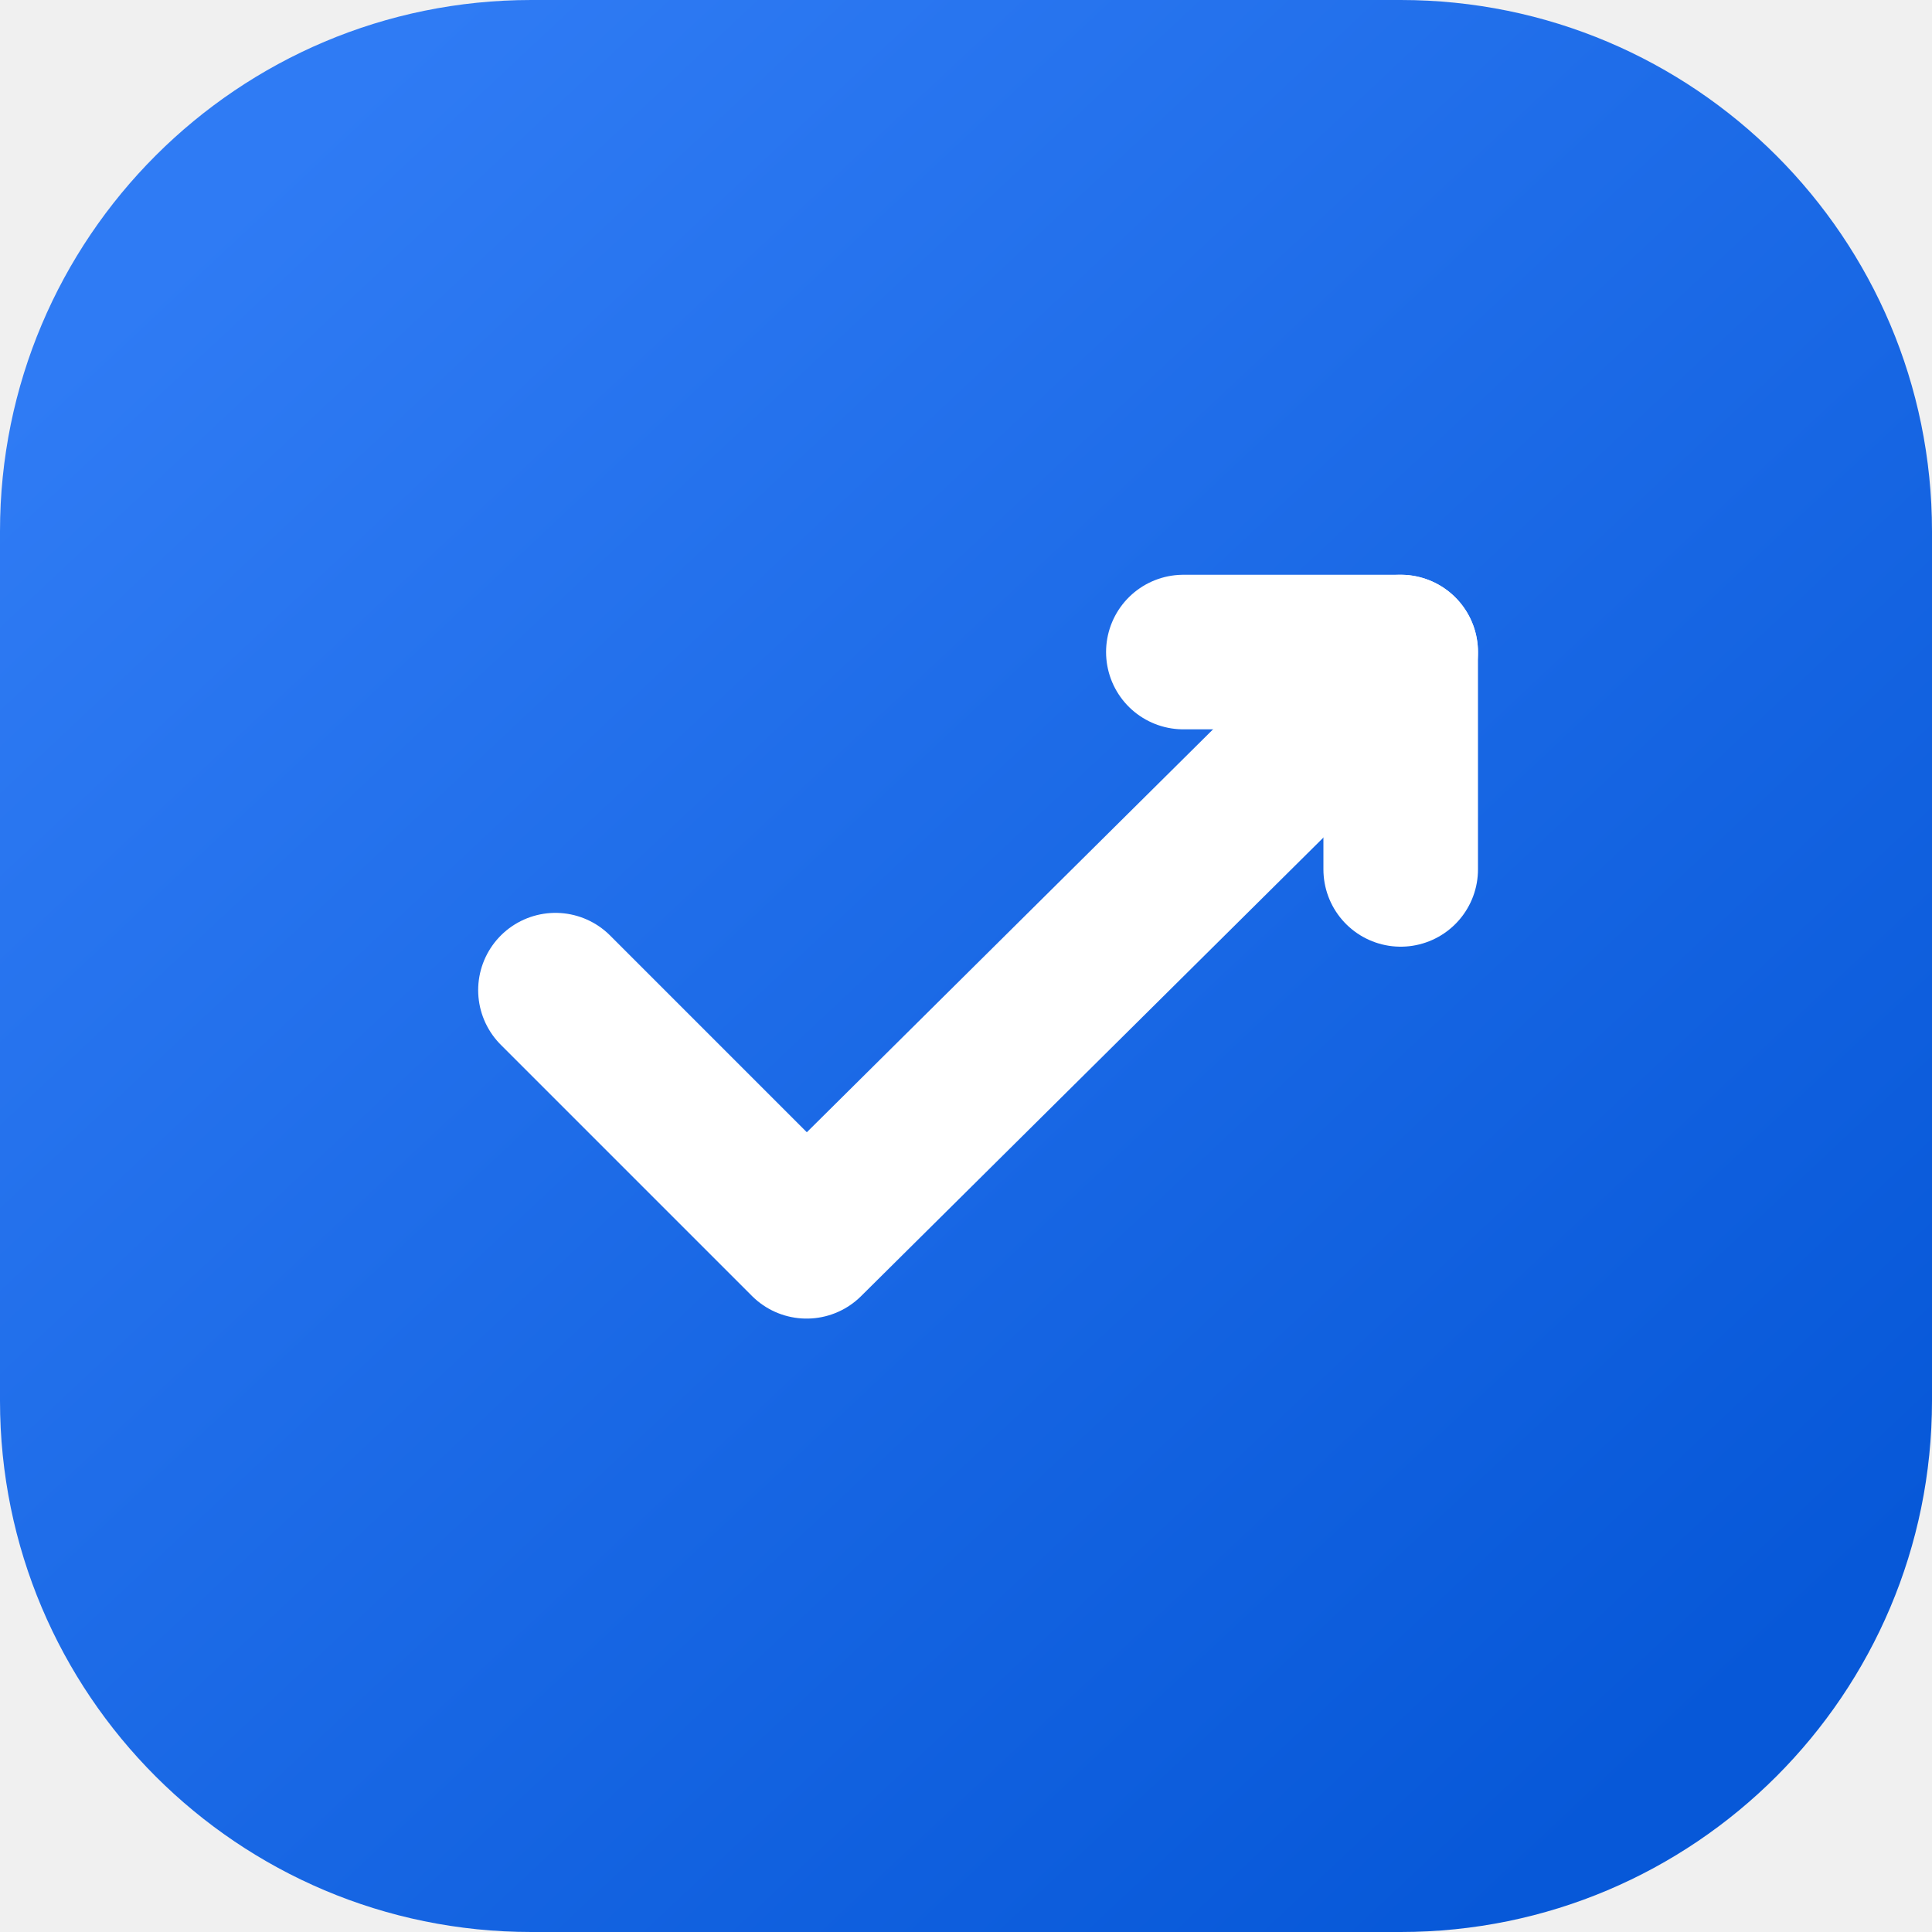
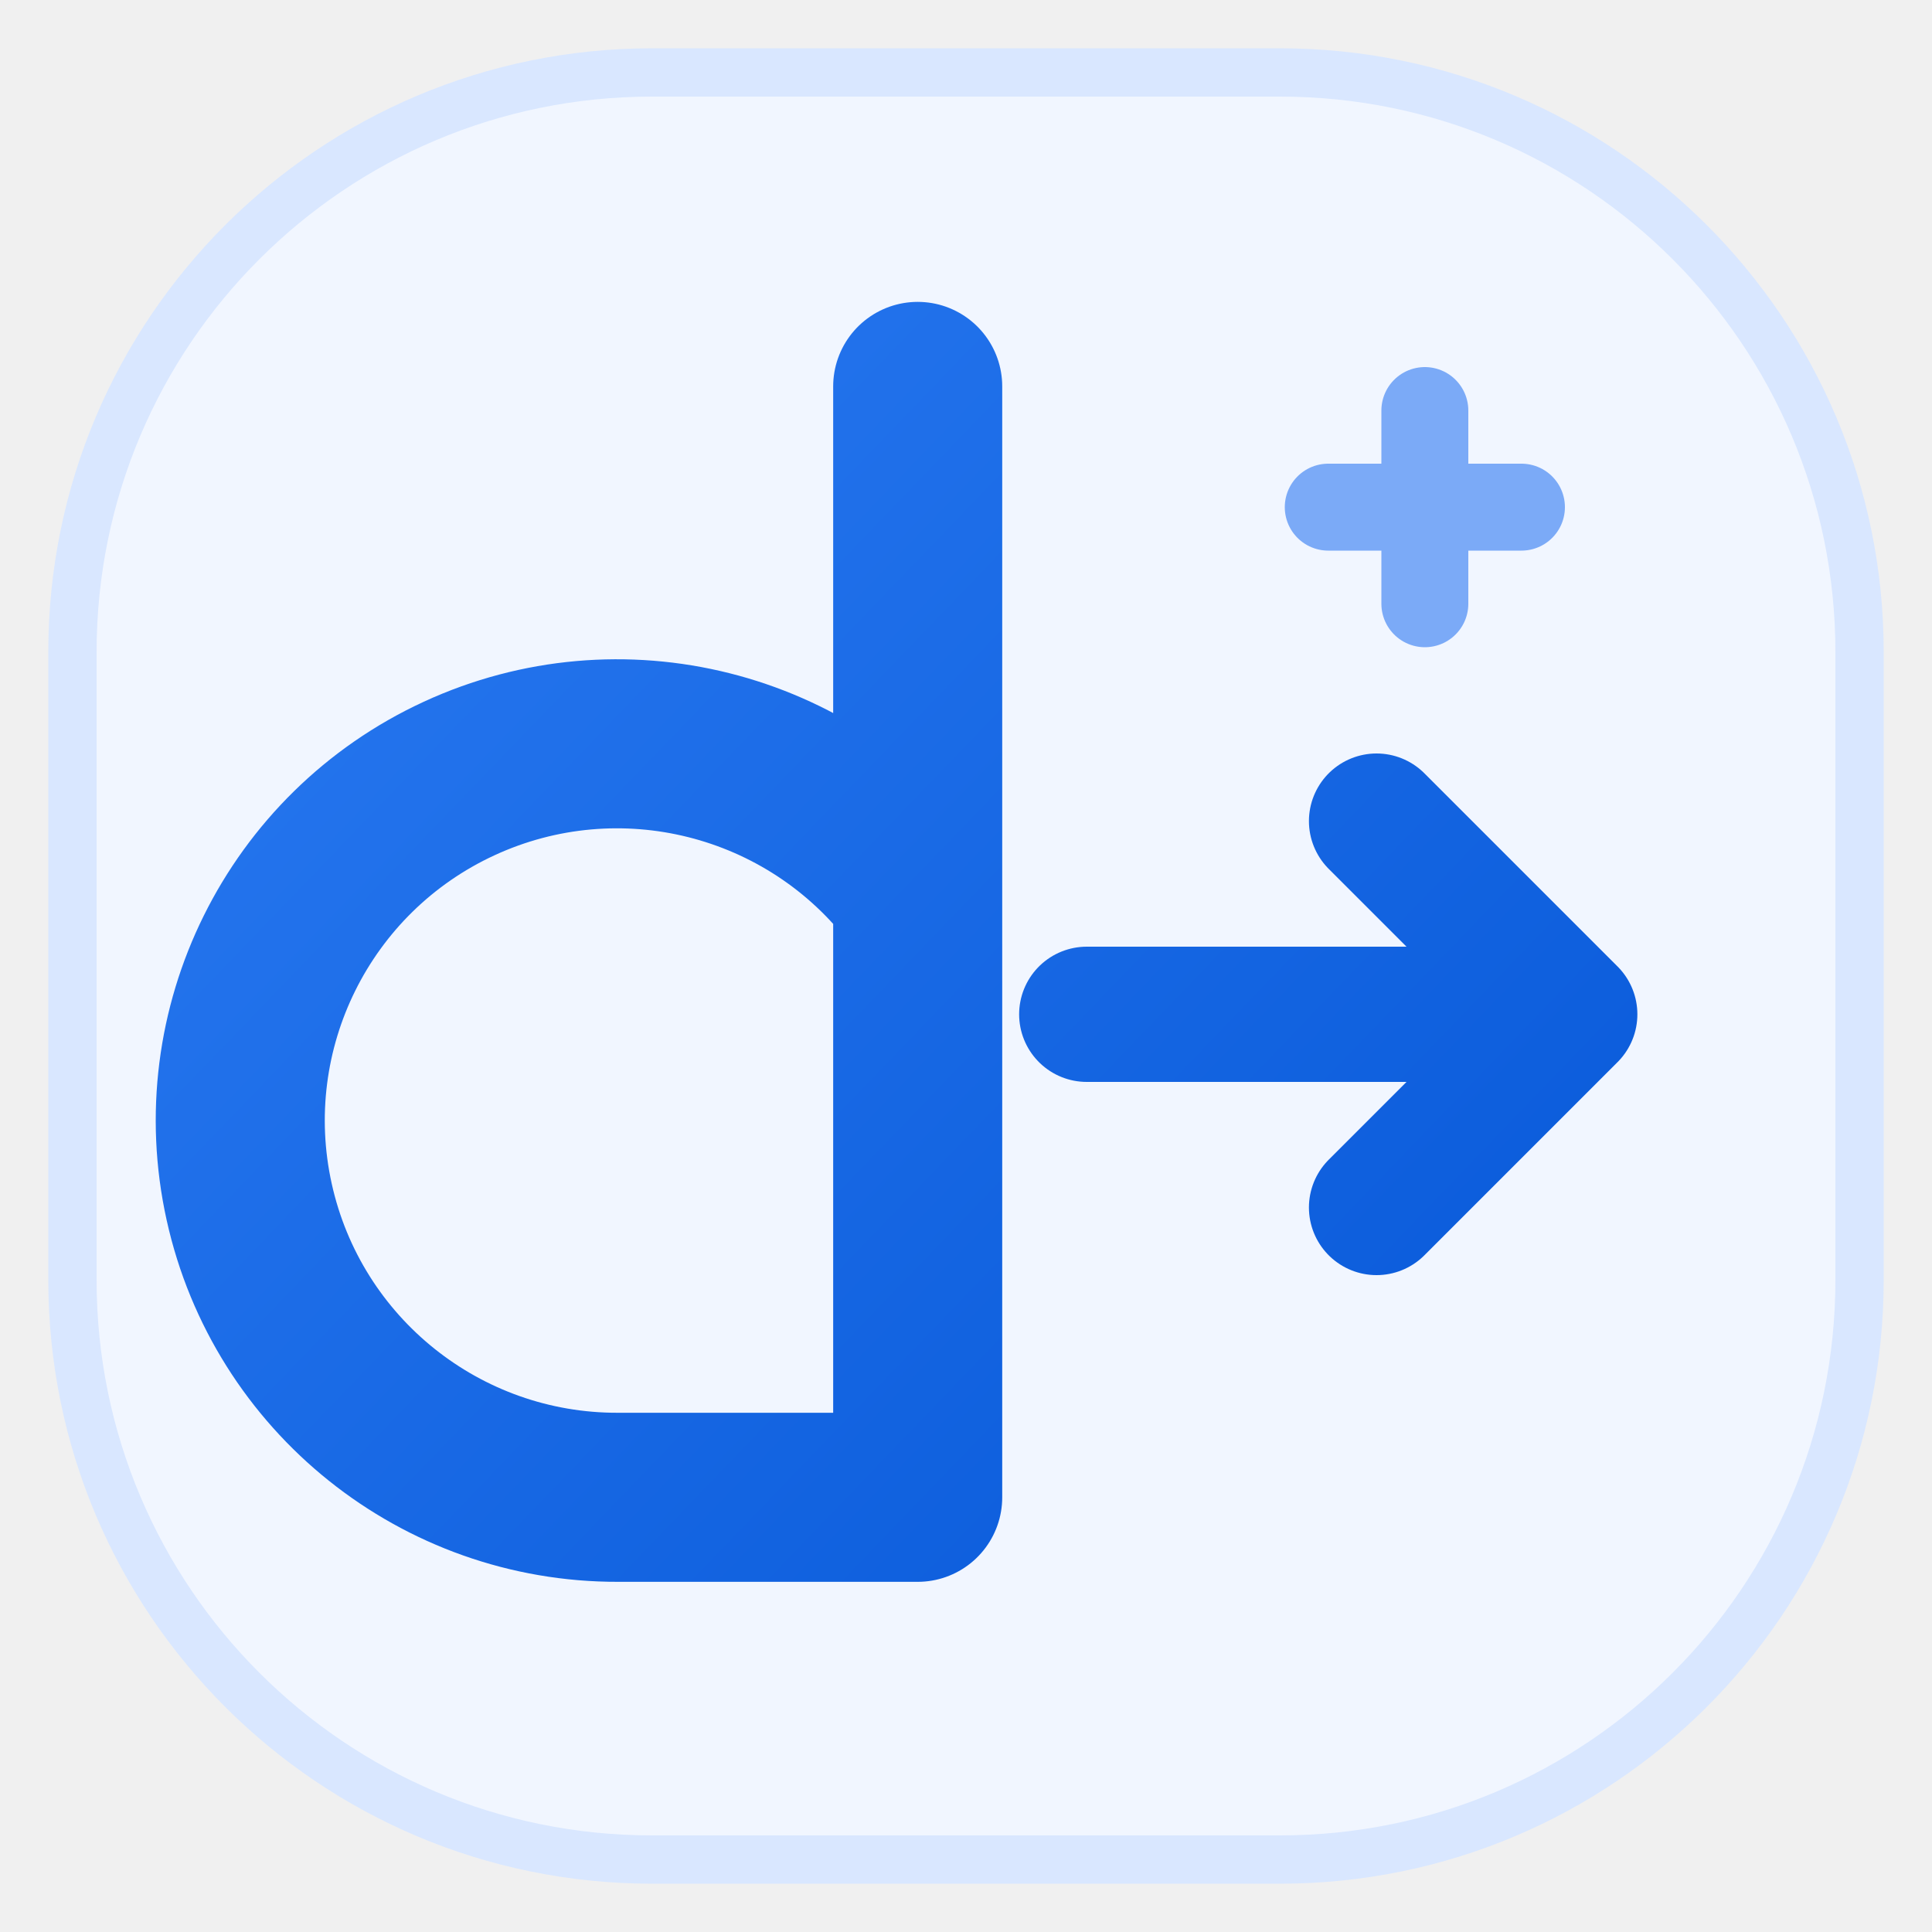
<svg xmlns="http://www.w3.org/2000/svg" viewBox="0 0 40 40" role="img" aria-label="doitnext.ai logo">
  <defs>
-     <linearGradient id="brand" x1="5" y1="4" x2="35" y2="36" gradientUnits="userSpaceOnUse">
-       <stop stop-color="#2F7BF4" />
+     <linearGradient id="ink" x1="7" y1="7" x2="33" y2="32" gradientUnits="userSpaceOnUse">
+       <stop stop-color="#2878F0" />
      <stop offset="1" stop-color="#0758D8" />
    </linearGradient>
  </defs>
-   <rect width="40" height="40" rx="11" fill="url(#brand)" />
-   <path d="M11.5 20.5l5.2 5.2L29 13.5" fill="none" stroke="#fff" stroke-width="3.2" stroke-linecap="round" stroke-linejoin="round" />
-   <path d="M24.5 13.5H29V18" fill="none" stroke="#fff" stroke-width="3.2" stroke-linecap="round" stroke-linejoin="round" />
+   <rect x="1.5" y="1.5" width="37" height="37" rx="12" fill="#F1F6FF" stroke="#D9E7FF" />
+   <path d="M19 8v23h-6.2A7.8 7.8 0 1 1 19 18.5" fill="none" stroke="url(#ink)" stroke-width="3.5" stroke-linecap="round" stroke-linejoin="round" />
+   <path d="M22.5 21h10m-4-4 4 4-4 4" fill="none" stroke="url(#ink)" stroke-width="2.8" stroke-linecap="round" stroke-linejoin="round" />
+   <path d="M29.5 8.5v4m-2-2h4" fill="none" stroke="#7BAAF7" stroke-width="1.8" stroke-linecap="round" />
</svg>
